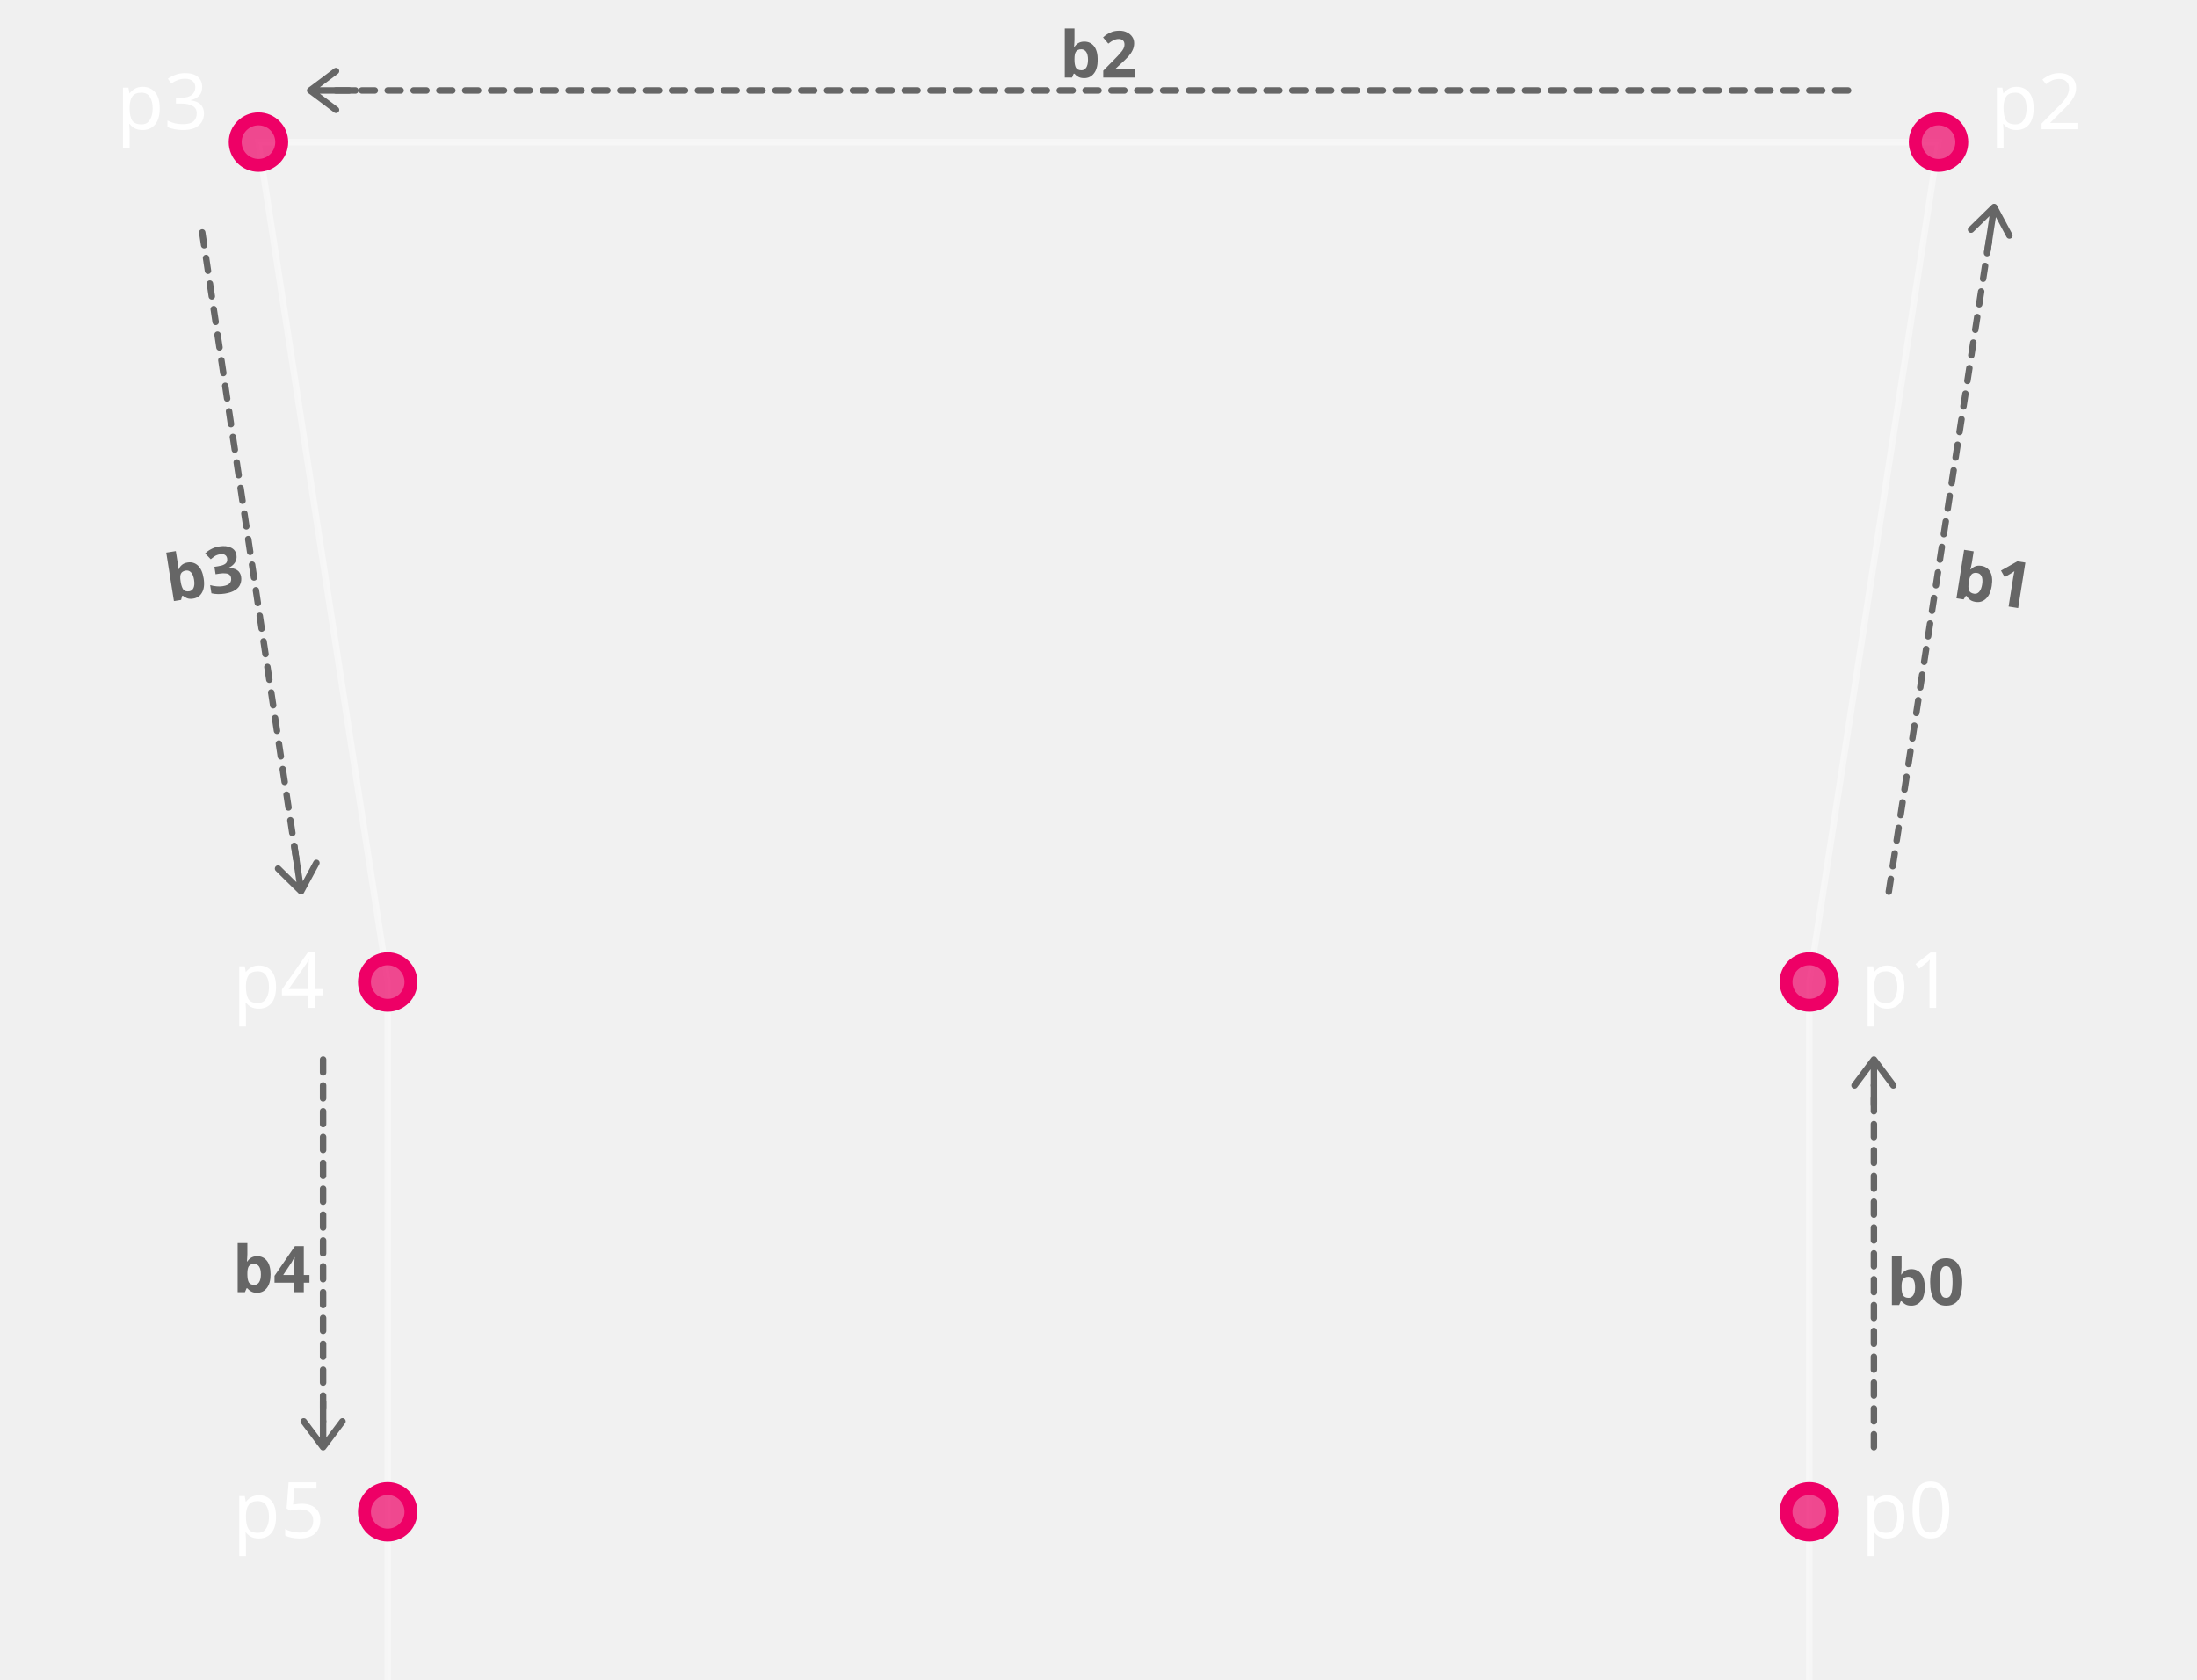
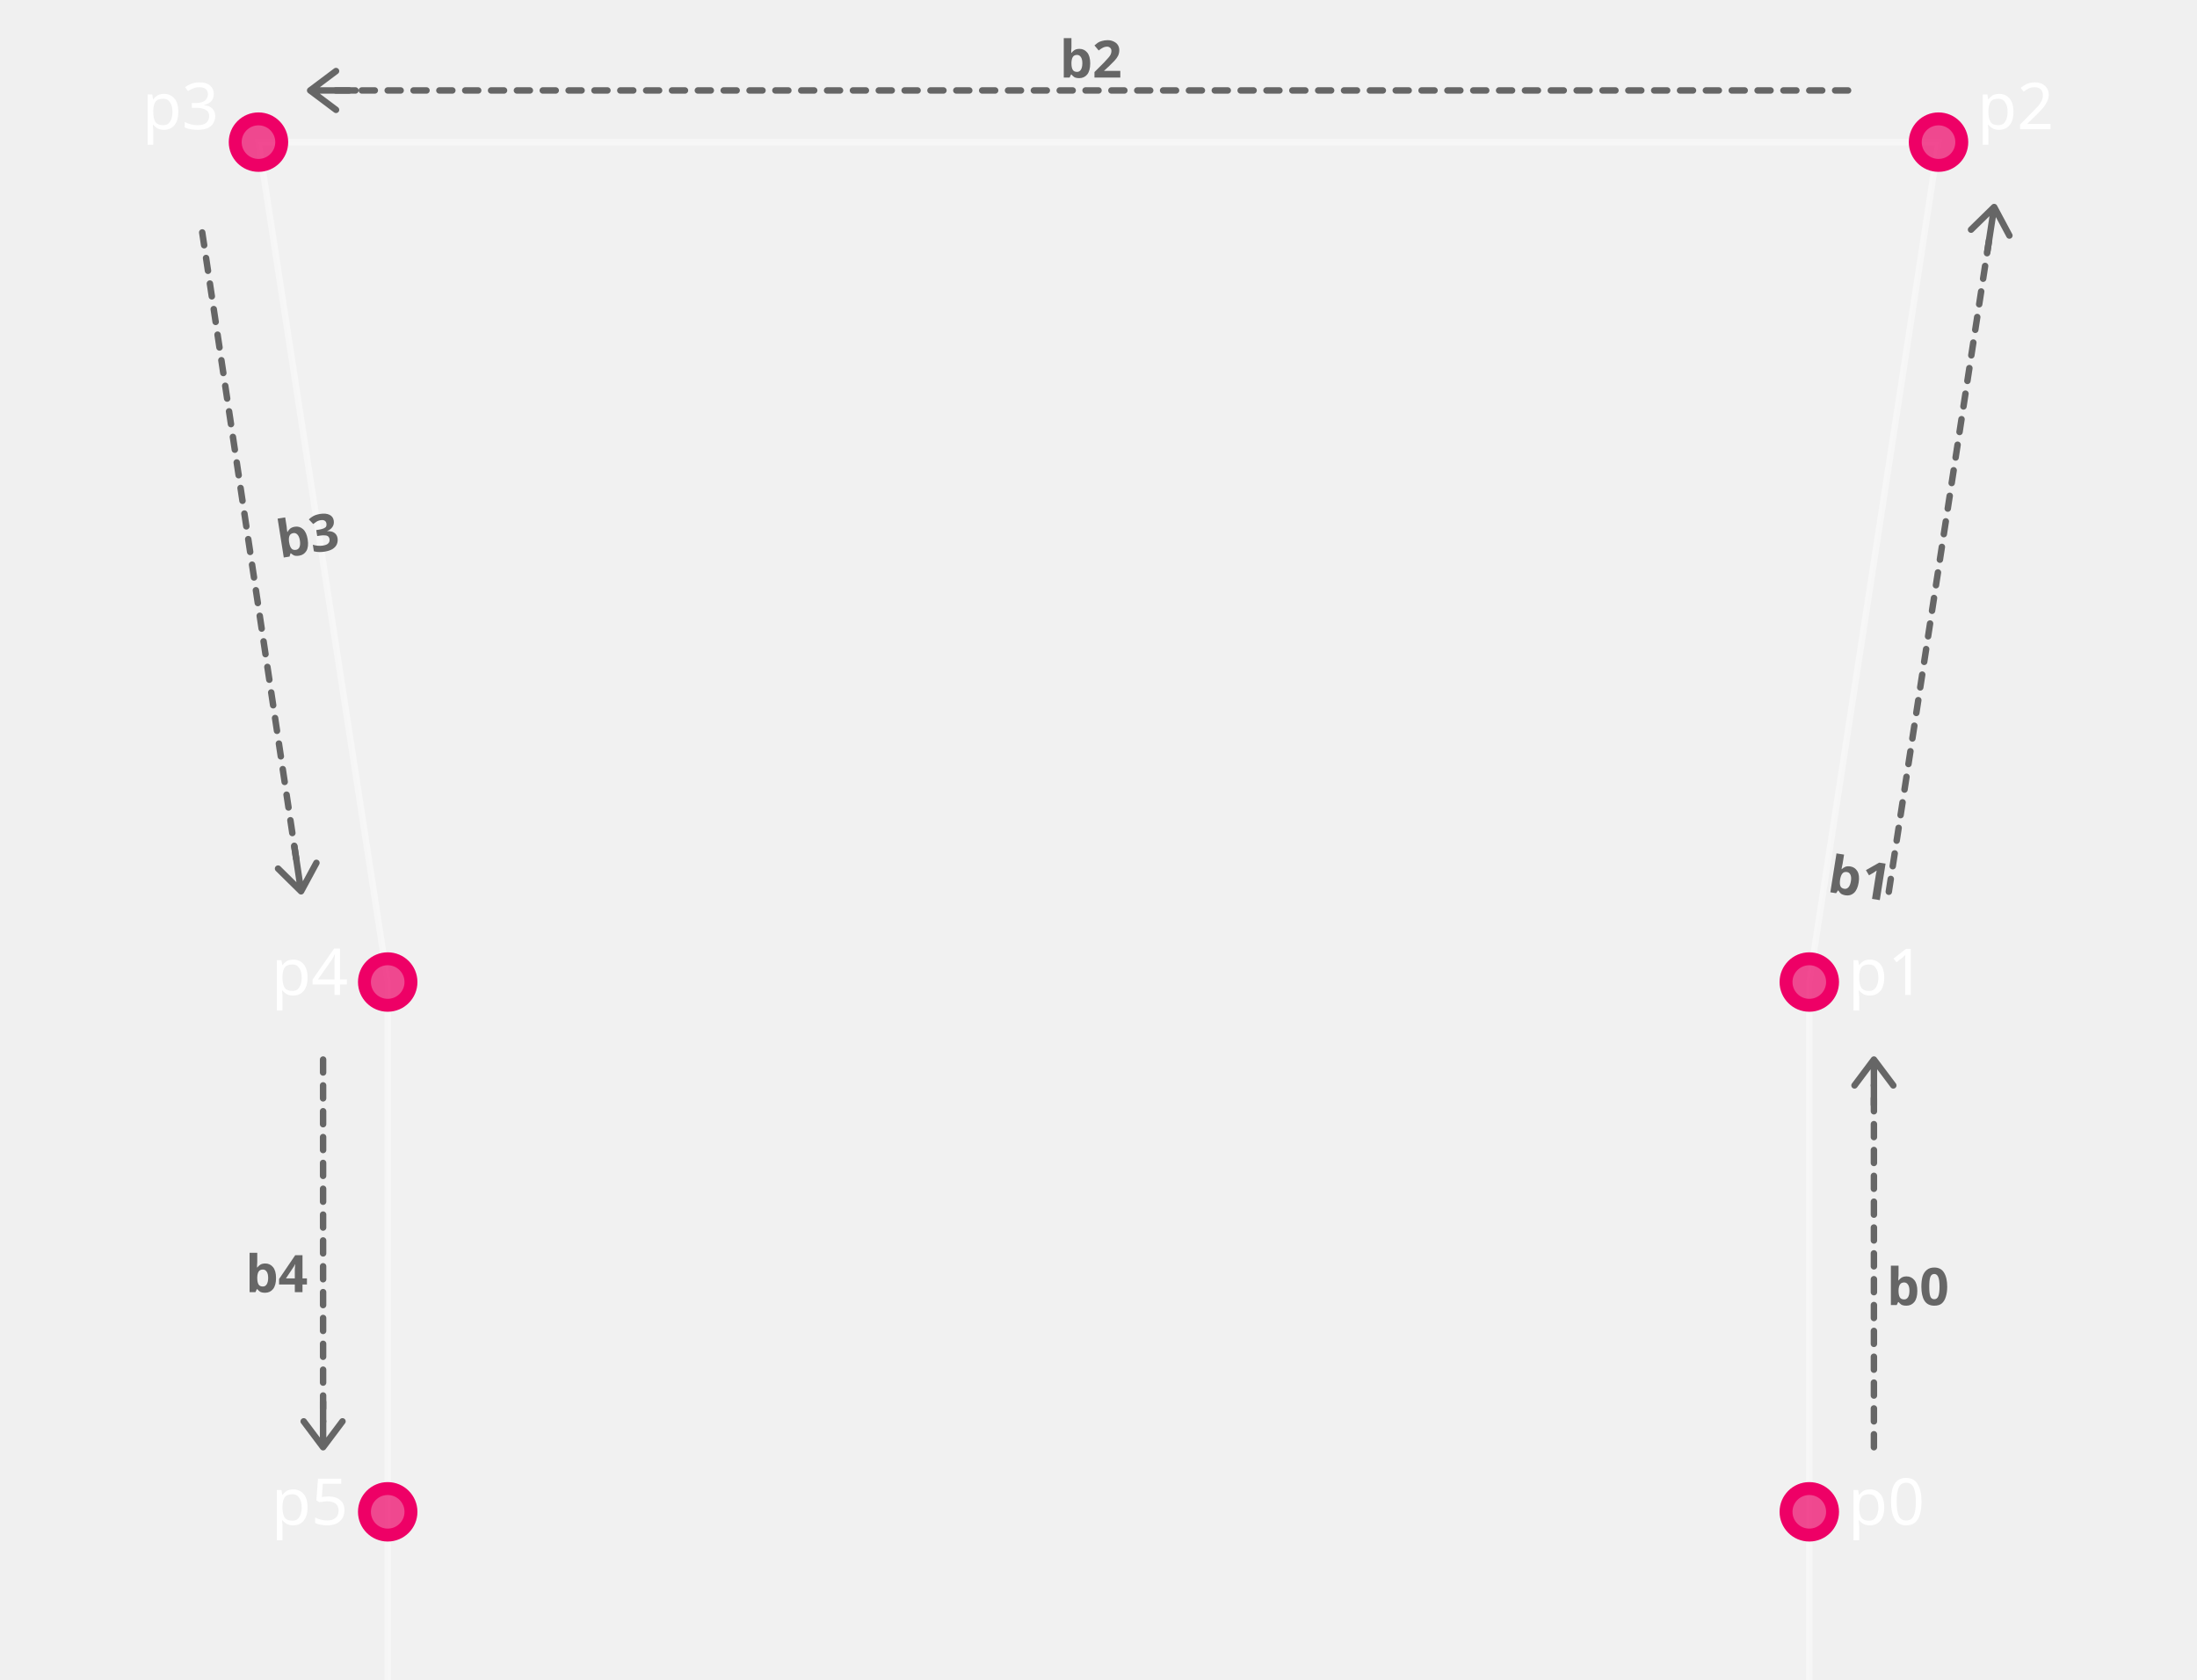
<svg xmlns="http://www.w3.org/2000/svg" width="500px" viewBox="0 4 170 130">
  <defs>
    <style>
- 		svg {
- 			background-color:#0007;
- 		}
- 		line {
- 			stroke:#fff;
- 			stroke-dasharray:2px 3px;
- 			stroke-width:1;
- 			stroke-linecap:round;
- 			stroke-dashoffset:1px;
- 		}
- 		text {
- 			fill:#fff;
- 			font-size:6px;
- 			font-family:Nunito,sans-serif;
- 		}
- 		circle, .hc {
- 			r:1.8;
- 			stroke:currentColor;
- 			fill:currentColor;
- 			fill-opacity:0.7;
- 			stroke-width:1;
- 		}
- 		.c {
- 			color:#e06;
- 		}
- 		.h {
- 			color:#9e0;
- 		}
- 		.gs {
- 			fill: none;
- 			stroke: #666;
- 			stroke-dasharray: 1 1;
- 			stroke-width:.5;
- 			stroke-linecap:round;
- 		}
- 		.ga {
- 			fill: none;
- 			stroke: #666;
- 			stroke-dasharray: none;
- 			stroke-width:1;
- 			stroke-linecap:round;
- 			stroke-linejoin: round;
- 		}
- 		.gt {
- 			fill:#666;
- 			font-size:5px;
- 			font-weight: 600;
- 			font-family:Nunito,sans-serif;
- 		}
- 	</style>
+ 			svg {
+ 				background-color:#0007;
+ 			}
+ 			line {
+ 				stroke:#fff;
+ 				stroke-dasharray:1px 2px;
+ 				stroke-width:1;
+ 				stroke-linecap:round;
+ 				stroke-dashoffset:1px;
+ 			}
+ 			text {
+ 				fill:#fff;
+ 				font-size:5px;
+ 				font-family:Nunito,sans-serif;
+ 			}
+ 			circle, .hc {
+ 				r:1.8;
+ 				stroke:currentColor;
+ 				fill:currentColor;
+ 				fill-opacity:0.7;
+ 				stroke-width:1;
+ 			}
+ 			.c {
+ 				color:#e06;
+ 			}
+ 			.h {
+ 				color:#9e0;
+ 			}
+ 			.g {
+ 				color:#888;
+ 			}
+ 			.f {
+ 				opacity: 100%
+ 			}
+ 			.gs {
+ 				fill: none;
+ 				stroke: #666;
+ 				stroke-dasharray: 1 1;
+ 				stroke-width:.5;
+ 				stroke-linecap:round;
+ 			}
+ 			.ga {
+ 				fill: none;
+ 				stroke: #666;
+ 				stroke-dasharray: none;
+ 				stroke-width:1;
+ 				stroke-linecap:round;
+ 				stroke-linejoin: round;
+ 			}
+ 			.gt {
+ 				fill:#666;
+ 				font-size:4px;
+ 				font-weight: 700;
+ 				font-family:Nunito,sans-serif;
+ 				transform-box: fill-box;
+ 				transform-origin: center;
+ 			}
+ 		</style>
    <marker id="arrow" viewBox="0 0 10 12" refX="4" refY="5" markerUnits="strokeWidth" markerWidth="10" markerHeight="12" orient="auto" class="ga">
      <path d="M 4,2 8,5 4,8 M 8, 5 L 1, 5" />
    </marker>
  </defs>
  <path d="M140,150L140,80L150,15L20,15L30,80L30,150" fill="#fff1" stroke="#fff6" stroke-width=".5" />
  <circle cx="140" cy="121" class="c" />
  <circle cx="140" cy="80" class="c" />
  <circle cx="150" cy="15" class="c" />
  <circle cx="20" cy="15" class="c" />
  <circle cx="30" cy="80" class="c" />
  <circle cx="30" cy="121" class="c" />
-   <text x="144" y="123">p0</text>
-   <text x="144" y="82">p1</text>
-   <text x="154" y="14">p2</text>
-   <text x="9" y="14">p3</text>
-   <text x="18" y="82">p4</text>
-   <text x="18" y="123">p5</text>
+   <text x="143" y="122">p0</text>
+   <text x="143" y="81">p1</text>
+   <text x="153" y="14">p2</text>
+   <text x="11" y="14">p3</text>
+   <text x="21" y="81">p4</text>
+   <text x="21" y="122">p5</text>
  <line class="gs" x1="145" y1="117" x2="145" y2="88" marker-end="url(#arrow)" />
  <text x="146" y="105" class="gt">b0</text>
  <line class="gs" x1="146" y1="74" x2="154" y2="22" marker-end="url(#arrow)" />
-   <text x="157" y="26" class="gt" transform="rotate(9)">b1</text>
+   <text x="151" y="50" class="gt" transform="rotate(9)">b1</text>
  <line class="gs" x1="144" y1="11" x2="26" y2="11" marker-end="url(#arrow)" />
  <text x="82" y="10" class="gt">b2</text>
  <line class="gs" x1="15.5" y1="21" x2="23" y2="71" marker-end="url(#arrow)" />
-   <text x="5" y="52" class="gt" transform="rotate(-9)">b3</text>
+   <text x="14" y="50" class="gt" transform="rotate(-9)">b3</text>
  <line class="gs" x1="25" y1="85" x2="25" y2="114" marker-end="url(#arrow)" />
-   <text x="18" y="104" class="gt">b4</text>
+   <text x="19" y="104" class="gt">b4</text>
</svg>
